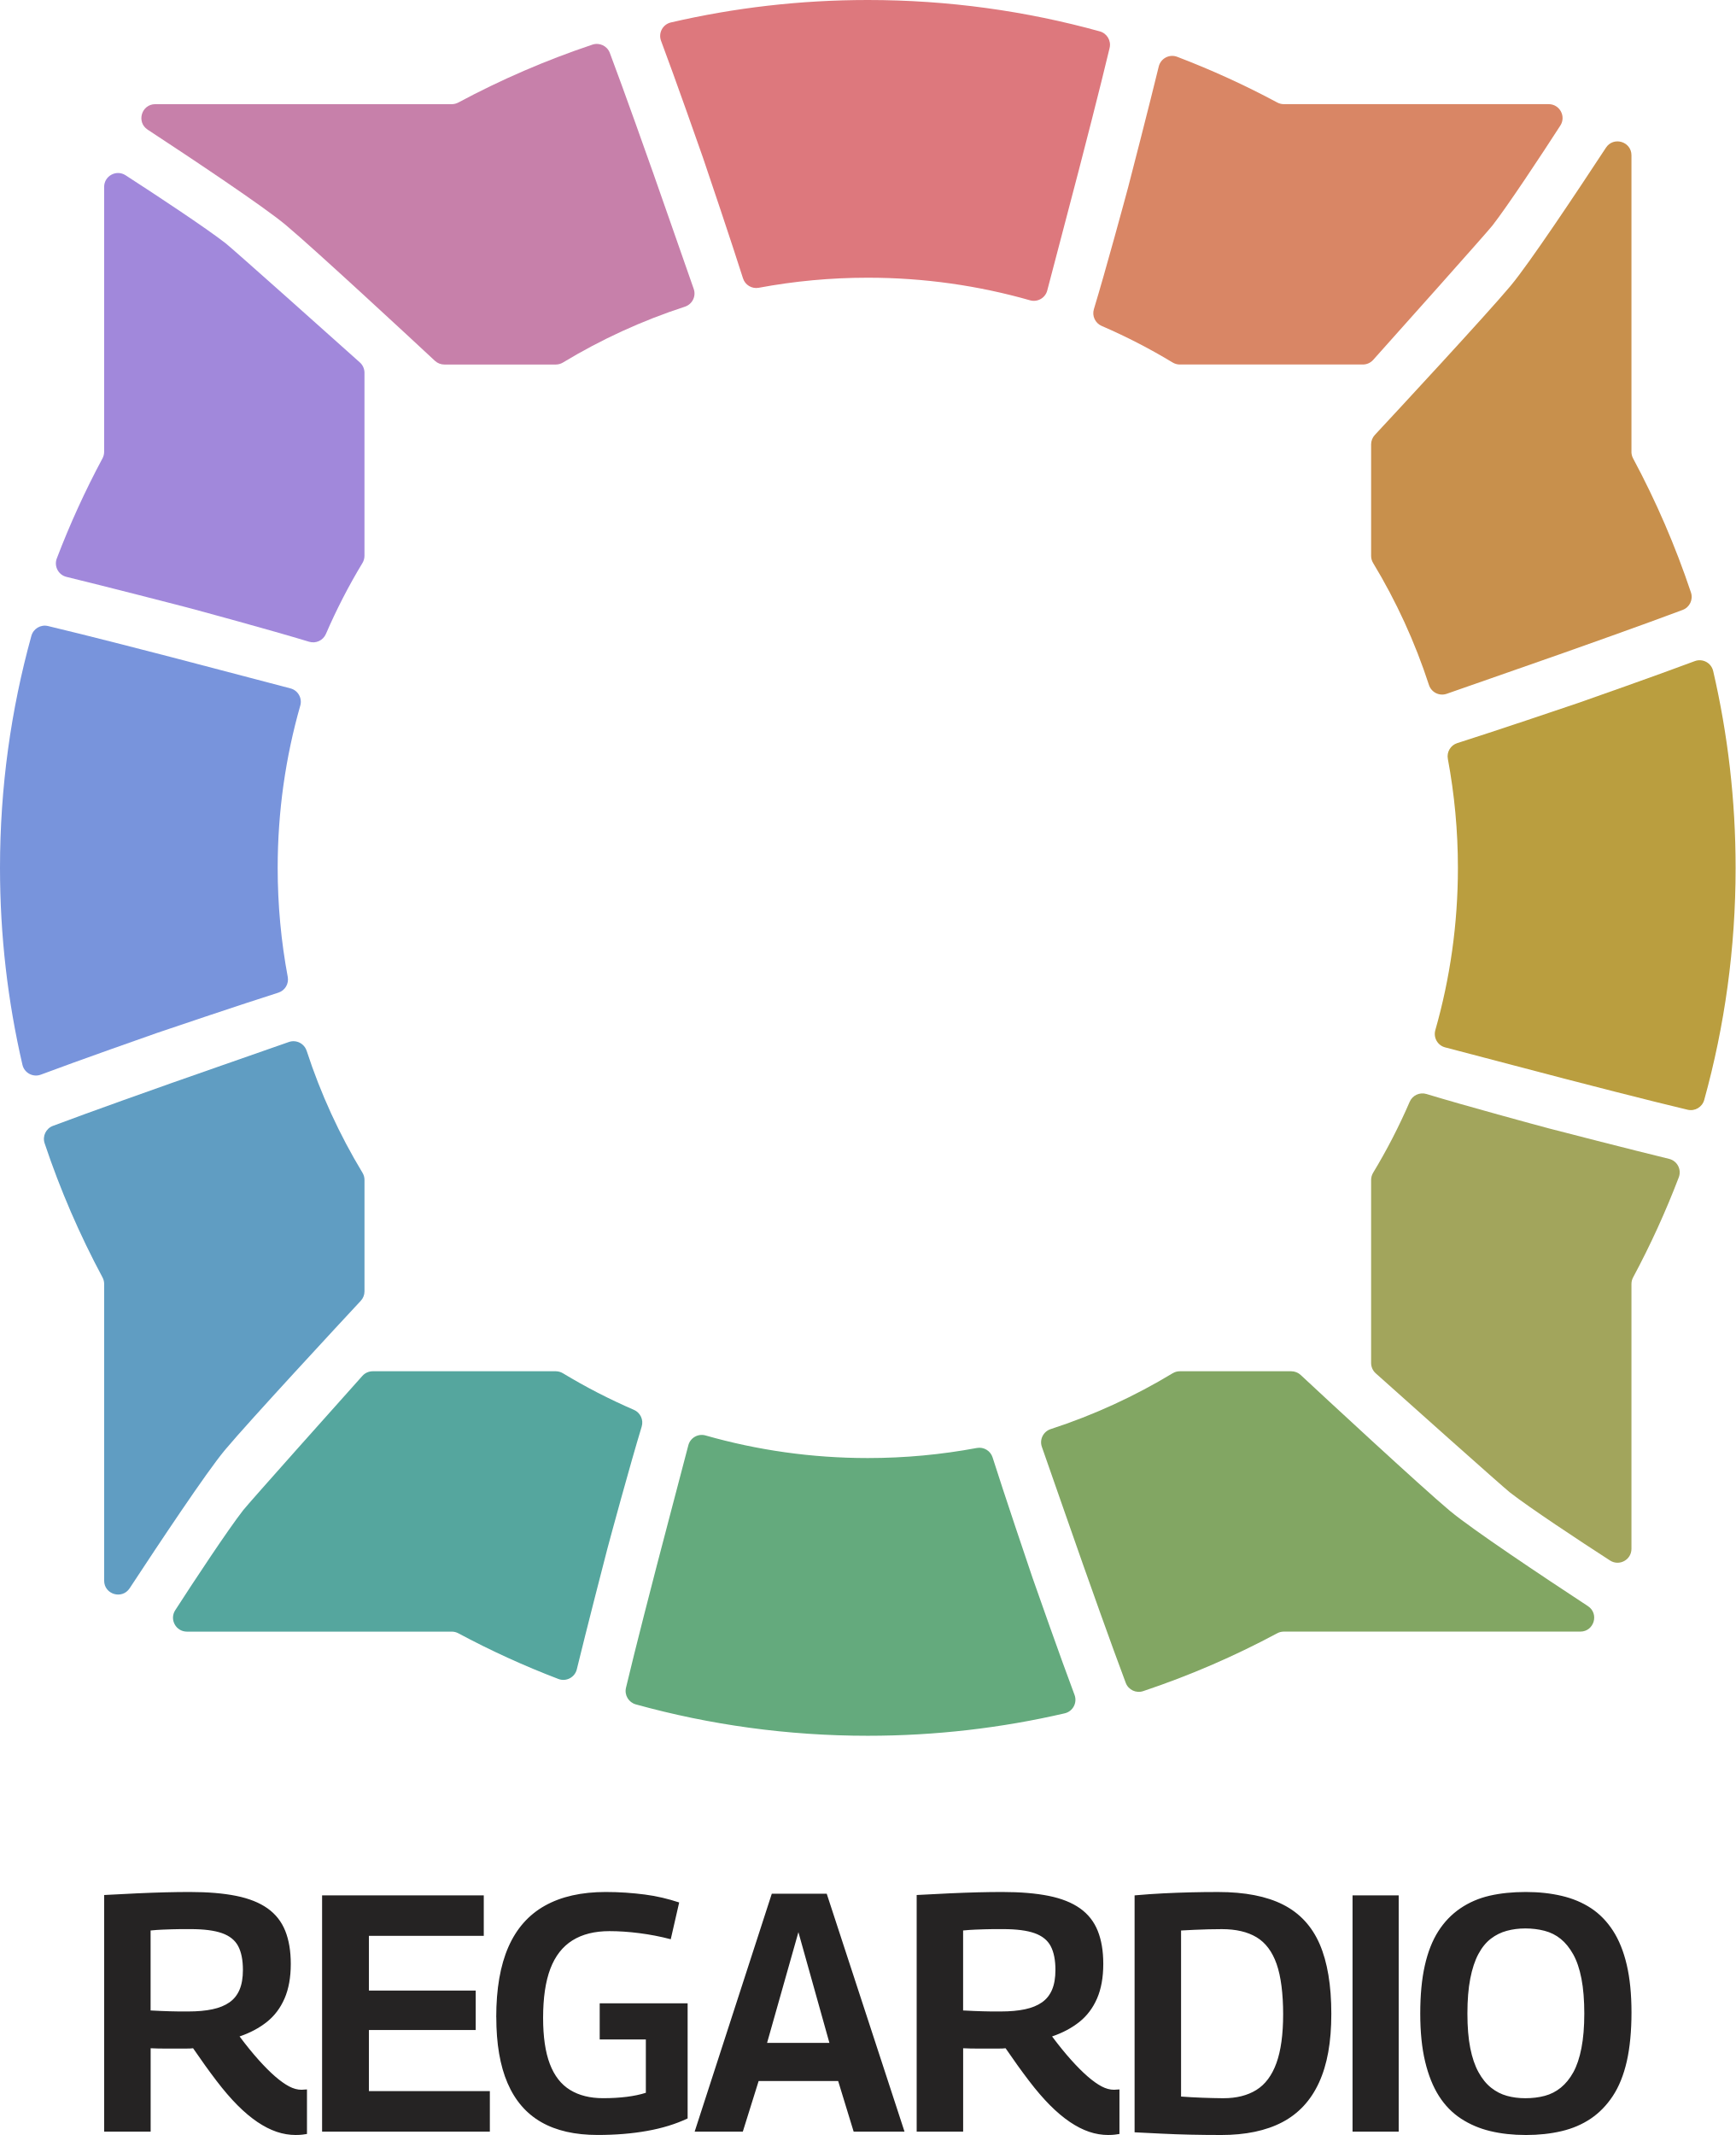
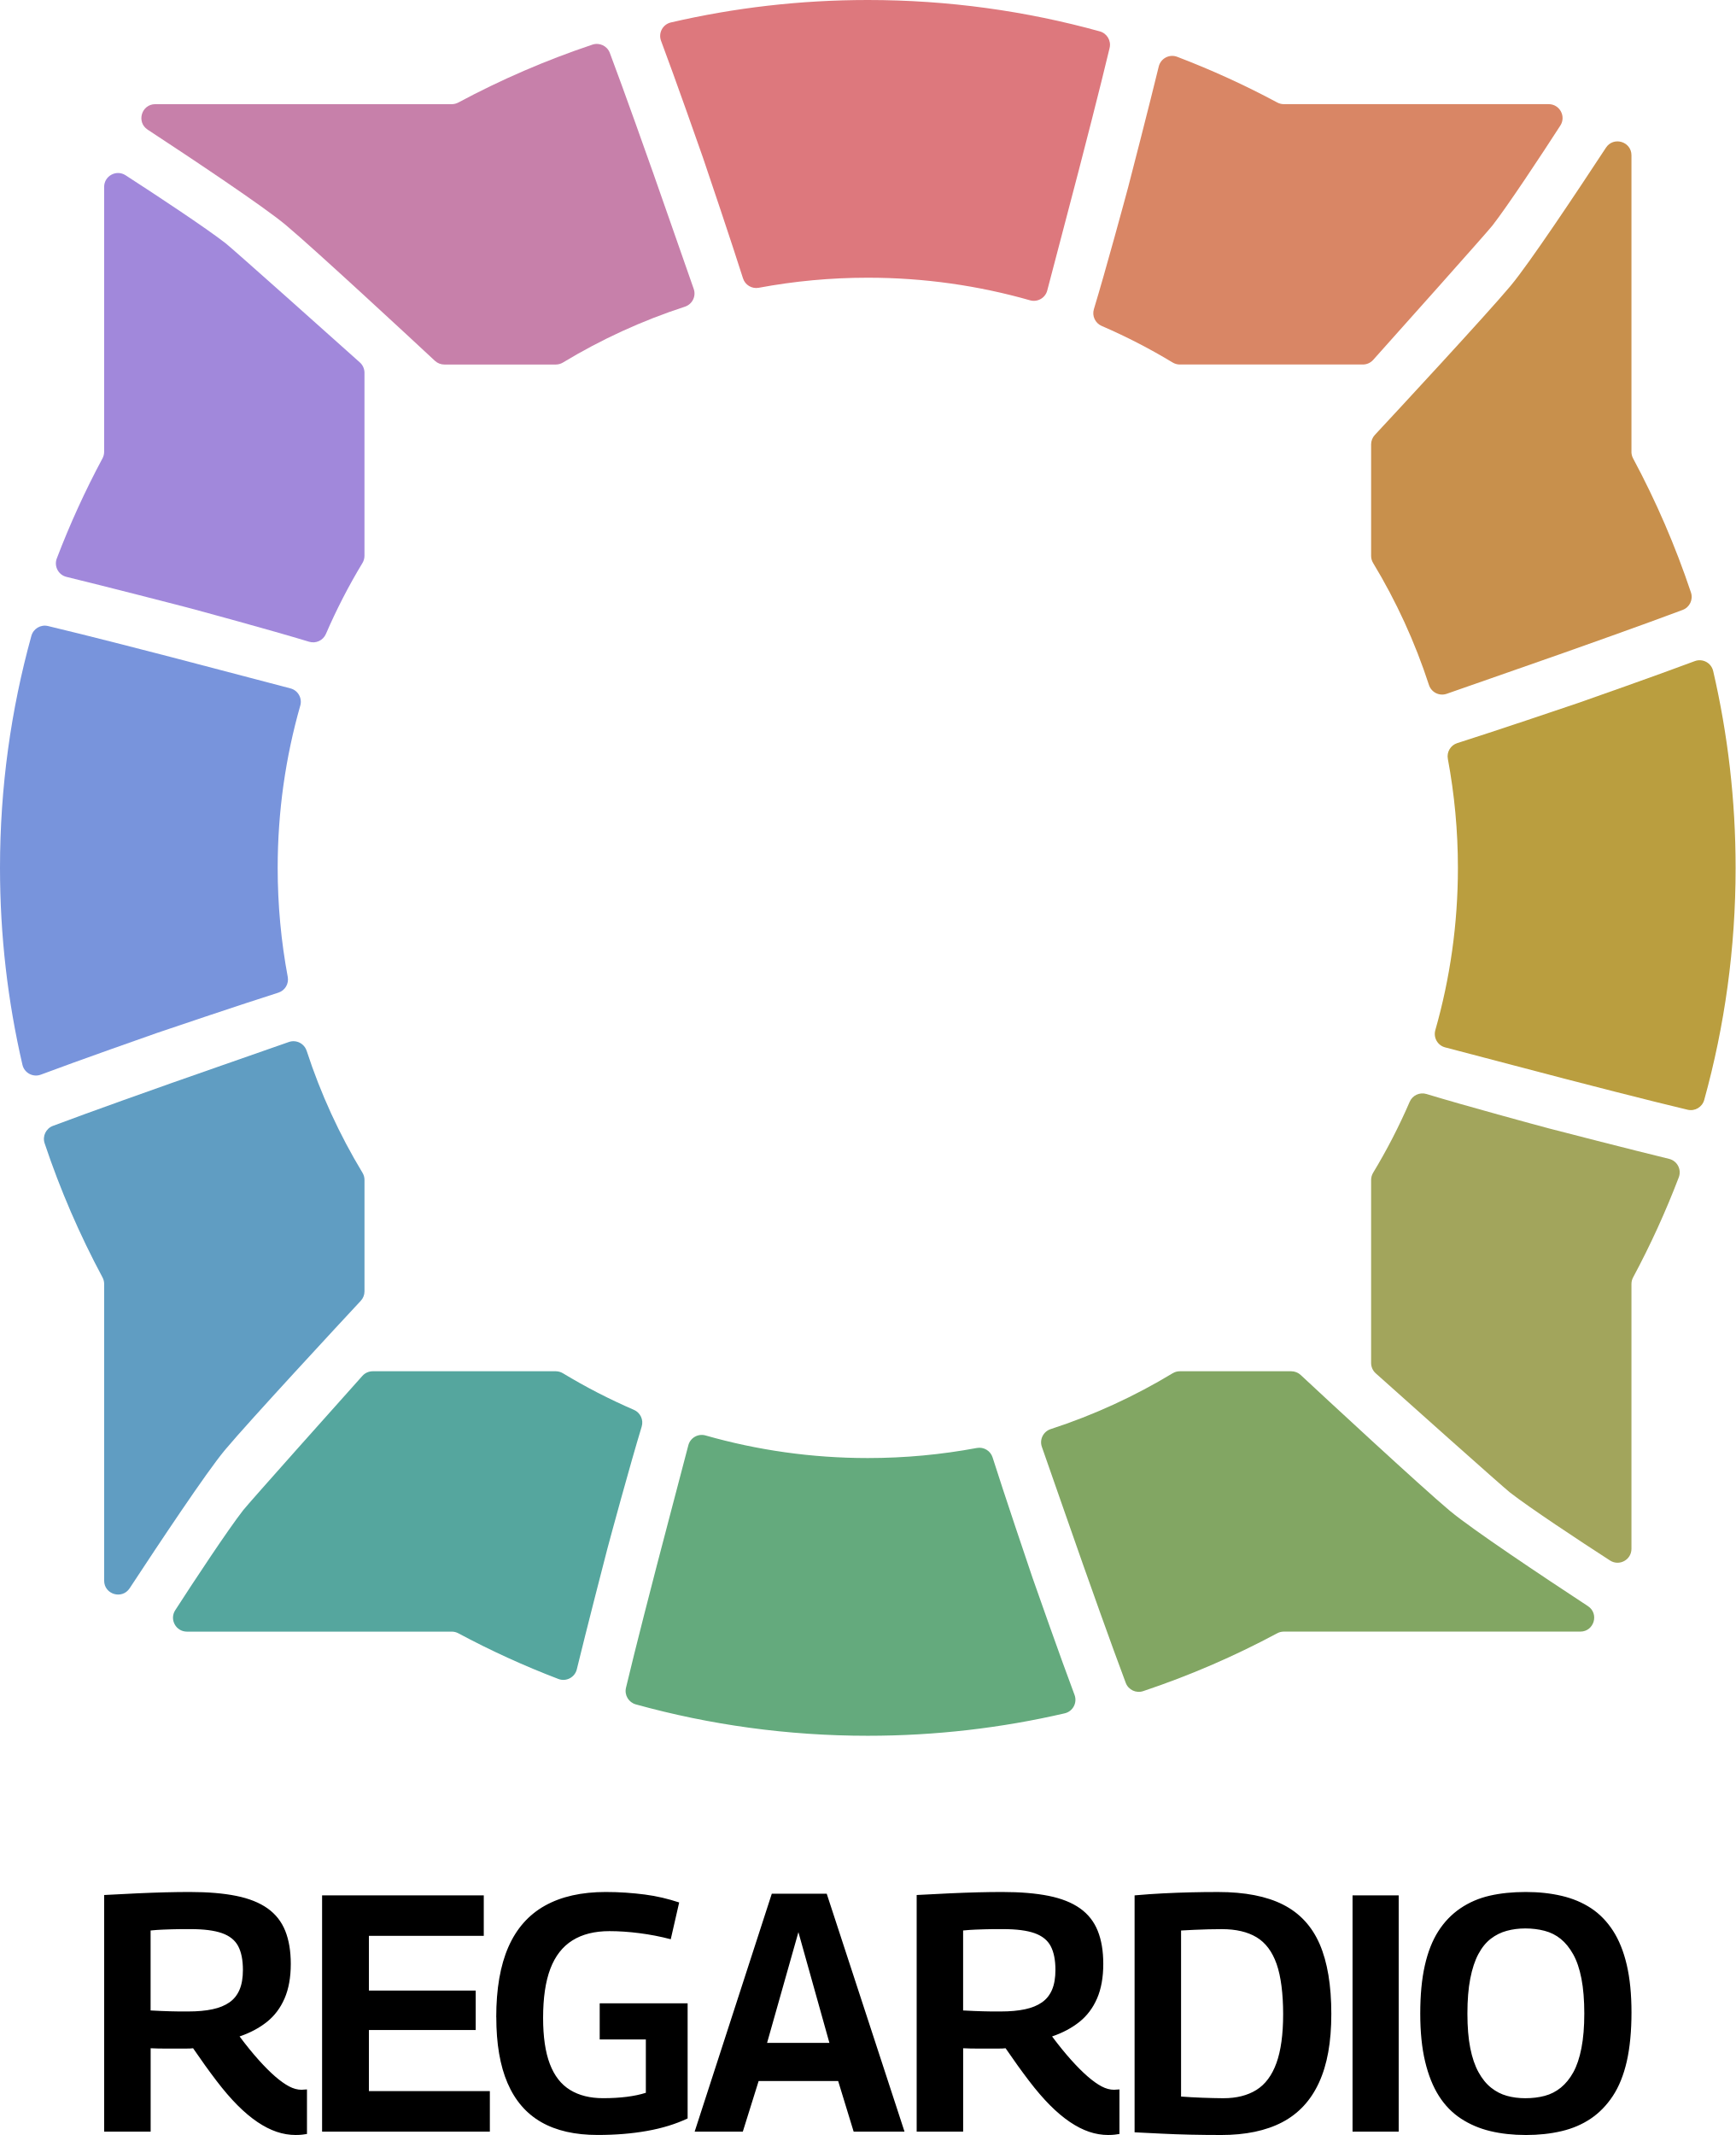
<svg xmlns="http://www.w3.org/2000/svg" viewBox="0 0 1000 1230">
-   <path d="m170.44 1230c-3.75 0-7.44-.62-11.06-1.85s-7.31-3.11-11.06-5.64-7.57-5.74-11.45-9.63-7.93-8.59-12.13-14.1c-4.21-5.51-8.7-11.76-13.49-18.76-.91.13-2.3.19-4.17.19h-12.03c-2.78 0-5.53-.06-8.25-.19v48.03h-26.78v-136.31c6.99-.39 13.36-.71 19.12-.97s11.13-.45 16.11-.58 9.67-.19 14.07-.19c10.48 0 19.41.75 26.78 2.24 7.38 1.49 13.39 3.89 18.05 7.19 4.66 3.31 8.05 7.62 10.19 12.93 2.13 5.32 3.2 11.67 3.2 19.06 0 7.78-1.2 14.42-3.59 19.93-2.4 5.51-5.79 10.01-10.19 13.51s-9.64 6.29-15.72 8.36c3.88 5.19 7.54 9.69 10.97 13.51 3.43 3.83 6.6 7 9.51 9.53s5.6 4.44 8.06 5.74 4.85 1.94 7.18 1.94c.39 0 .87-.03 1.46-.1.58-.06 1.13-.1 1.65-.1v25.67c-.78.13-1.68.26-2.72.39s-2.27.19-3.69.19zm-61.92-71.17c5.3 0 9.93-.42 13.88-1.26s7.21-2.17 9.8-3.99c2.59-1.81 4.53-4.24 5.82-7.29 1.29-3.04 1.94-6.84 1.94-11.37 0-5.7-.91-10.27-2.72-13.71-1.81-3.43-4.92-5.93-9.32-7.49s-10.42-2.33-18.05-2.33h-5.82c-1.68 0-3.33.03-4.95.1s-3.4.13-5.34.19c-1.94.07-4.27.23-6.99.49v46.08c2.2.13 4.2.23 6.02.29 1.81.07 3.59.13 5.34.19 1.75.07 3.43.1 5.05.1zm77.06 69.23v-136.11h93.16v23.33h-66.18v31.5h61.53v22.75h-61.53v35.19h69.68v23.33h-96.66zm100.34-65.92c0-16.33 2.33-29.81 6.99-40.44s11.68-18.57 21.06-23.82 21.06-7.88 35.03-7.88c4.01 0 7.89.13 11.65.39 3.75.26 7.38.62 10.87 1.07 3.49.46 6.89 1.07 10.19 1.85s6.5 1.69 9.61 2.72l-4.85 21.19c-5.95-1.56-11.97-2.72-18.05-3.5s-11.84-1.17-17.27-1.17c-8.54 0-15.66 1.78-21.35 5.35-5.7 3.57-9.93 9.01-12.71 16.33s-4.17 16.76-4.17 28.29c0 10.89 1.29 19.74 3.88 26.54 2.59 6.81 6.47 11.8 11.65 14.97 5.17 3.18 11.52 4.76 19.02 4.76 4.92 0 9.44-.26 13.59-.78 4.14-.52 7.83-1.29 11.06-2.33v-30.72h-26.59v-20.81h50.66v66.31c-6.86 3.24-14.65 5.64-23.39 7.19-8.73 1.56-18.21 2.33-28.43 2.33-13.07 0-23.91-2.46-32.51-7.39-8.61-4.93-15.08-12.41-19.41-22.46-4.34-10.04-6.5-22.72-6.5-38.01zm114.32 65.92 44.45-137.08h31.64l44.83 137.08h-29.31l-8.93-29.17h-45.81l-9.12 29.17h-27.76zm41.73-51.14h35.91l-17.86-63.78zm196.61 53.08c-3.75 0-7.44-.62-11.06-1.85s-7.31-3.11-11.06-5.64-7.57-5.74-11.45-9.63-7.93-8.59-12.13-14.1c-4.21-5.51-8.7-11.76-13.49-18.76-.91.13-2.3.19-4.17.19h-12.03c-2.78 0-5.53-.06-8.25-.19v48.03h-26.78v-136.31c6.99-.39 13.36-.71 19.12-.97s11.13-.45 16.11-.58 9.67-.19 14.07-.19c10.48 0 19.41.75 26.78 2.24 7.38 1.49 13.39 3.89 18.05 7.19s8.05 7.62 10.19 12.93c2.14 5.32 3.2 11.67 3.2 19.06 0 7.78-1.2 14.42-3.59 19.93-2.4 5.51-5.79 10.01-10.19 13.51s-9.64 6.29-15.72 8.36c3.88 5.19 7.54 9.69 10.97 13.51 3.43 3.83 6.6 7 9.51 9.53s5.6 4.44 8.05 5.74c2.46 1.3 4.85 1.94 7.18 1.94.39 0 .87-.03 1.46-.1.58-.06 1.13-.1 1.65-.1v25.67c-.78.13-1.68.26-2.72.39s-2.27.19-3.69.19zm-61.91-71.17c5.3 0 9.93-.42 13.88-1.26s7.21-2.17 9.8-3.99c2.59-1.81 4.53-4.24 5.82-7.29 1.29-3.04 1.94-6.84 1.94-11.37 0-5.7-.91-10.27-2.72-13.71-1.81-3.43-4.92-5.93-9.32-7.49s-10.42-2.33-18.05-2.33h-5.82c-1.68 0-3.33.03-4.95.1s-3.4.13-5.34.19c-1.94.07-4.27.23-6.99.49v46.08c2.2.13 4.2.23 6.02.29 1.81.07 3.59.13 5.34.19 1.75.07 3.43.1 5.05.1zm126.74 71.17c-6.08 0-11.94-.07-17.57-.19-5.63-.13-11.1-.32-16.4-.58-5.31-.26-10.55-.52-15.72-.78v-136.5c5.82-.52 11.35-.91 16.59-1.17s10.45-.45 15.62-.58 10.48-.19 15.92-.19c15.4 0 27.88 2.43 37.46 7.29 9.57 4.86 16.59 12.44 21.06 22.75 4.46 10.31 6.7 23.69 6.7 40.15s-2.36 29.26-7.08 39.57-11.78 17.92-21.16 22.85-21.19 7.39-35.42 7.39zm1.55-21.19c7.5 0 13.81-1.59 18.92-4.76s8.96-8.33 11.55-15.46 3.88-16.53 3.88-28.19-1.26-21.84-3.78-28.97-6.37-12.25-11.55-15.36-11.84-4.67-19.99-4.67c-2.33 0-4.89.03-7.67.1s-5.5.16-8.15.29-5.21.26-7.67.39v95.67c1.94.13 3.95.26 6.02.39s4.14.23 6.21.29c2.07.07 4.14.13 6.21.19 2.07.07 4.08.1 6.02.1zm74.34 19.25v-136.11h26.59v136.11zm99.76 1.94c-7.37 0-14.17-.75-20.38-2.24s-11.84-3.89-16.89-7.19c-5.05-3.31-9.29-7.65-12.71-13.03-3.43-5.38-6.08-11.99-7.96-19.83s-2.81-17.08-2.81-27.71.87-19.83 2.62-27.61 4.33-14.36 7.76-19.74 7.67-9.79 12.71-13.22c5.05-3.43 10.67-5.86 16.89-7.29 6.21-1.43 13.13-2.14 20.77-2.14s14.43.75 20.77 2.24 11.97 3.86 16.89 7.1 9.12 7.55 12.62 12.93c3.49 5.38 6.14 11.96 7.96 19.74 1.81 7.78 2.72 16.92 2.72 27.42s-.91 20.29-2.72 28.19c-1.81 7.91-4.5 14.55-8.05 19.93-3.56 5.38-7.8 9.72-12.71 13.03-4.92 3.31-10.51 5.71-16.79 7.19-6.28 1.49-13.17 2.24-20.67 2.24zm-.2-21.19c4.01 0 7.73-.45 11.16-1.36s6.53-2.49 9.32-4.76c2.78-2.27 5.17-5.22 7.18-8.85 2-3.63 3.56-8.26 4.66-13.9s1.65-12.28 1.65-19.93-.55-14.49-1.65-20.13-2.69-10.31-4.76-14-4.46-6.64-7.18-8.85c-2.72-2.2-5.82-3.76-9.32-4.67-3.49-.91-7.18-1.36-11.06-1.36s-7.31.46-10.67 1.36c-3.37.91-6.44 2.43-9.22 4.57s-5.18 5.09-7.18 8.85c-2.01 3.76-3.56 8.46-4.66 14.1s-1.65 12.35-1.65 20.13.55 14.42 1.65 19.93 2.68 10.14 4.76 13.9c2.07 3.76 4.49 6.74 7.28 8.94 2.78 2.21 5.82 3.76 9.12 4.67s6.82 1.36 10.58 1.36z" fill="#252323" />
+   <path d="m170.44 1230c-3.75 0-7.44-.62-11.06-1.85s-7.31-3.11-11.06-5.64-7.57-5.74-11.45-9.63-7.93-8.59-12.13-14.1c-4.21-5.51-8.7-11.76-13.49-18.76-.91.13-2.3.19-4.17.19h-12.03c-2.78 0-5.53-.06-8.25-.19v48.03h-26.78v-136.31c6.99-.39 13.36-.71 19.12-.97s11.13-.45 16.11-.58 9.67-.19 14.07-.19c10.48 0 19.41.75 26.78 2.24 7.38 1.49 13.39 3.89 18.05 7.19 4.66 3.31 8.05 7.62 10.19 12.93 2.13 5.32 3.2 11.67 3.2 19.06 0 7.78-1.2 14.42-3.59 19.93-2.4 5.51-5.79 10.01-10.19 13.51s-9.64 6.29-15.72 8.36c3.88 5.19 7.54 9.69 10.97 13.51 3.43 3.83 6.6 7 9.51 9.53s5.6 4.44 8.06 5.74 4.85 1.94 7.18 1.94c.39 0 .87-.03 1.46-.1.58-.06 1.13-.1 1.65-.1v25.67c-.78.13-1.68.26-2.72.39s-2.27.19-3.69.19zm-61.92-71.17c5.3 0 9.93-.42 13.88-1.26s7.21-2.17 9.8-3.99c2.59-1.81 4.53-4.24 5.82-7.29 1.29-3.04 1.94-6.84 1.94-11.37 0-5.7-.91-10.27-2.72-13.71-1.81-3.43-4.92-5.93-9.32-7.49s-10.42-2.33-18.05-2.33h-5.82c-1.68 0-3.33.03-4.95.1s-3.4.13-5.34.19c-1.94.07-4.27.23-6.99.49v46.08c2.2.13 4.2.23 6.02.29 1.81.07 3.59.13 5.34.19 1.75.07 3.43.1 5.05.1zm77.06 69.23v-136.11h93.16v23.33h-66.18v31.5h61.53v22.75h-61.53v35.19h69.68v23.33h-96.66zm100.34-65.92c0-16.33 2.33-29.81 6.99-40.44s11.68-18.57 21.06-23.82 21.06-7.88 35.03-7.88c4.01 0 7.89.13 11.65.39 3.75.26 7.38.62 10.87 1.07 3.49.46 6.89 1.07 10.19 1.85s6.5 1.69 9.61 2.72l-4.85 21.19c-5.95-1.56-11.97-2.72-18.05-3.5s-11.84-1.17-17.27-1.17c-8.54 0-15.66 1.78-21.35 5.35-5.7 3.57-9.93 9.01-12.71 16.33s-4.17 16.76-4.17 28.29c0 10.89 1.29 19.74 3.88 26.54 2.59 6.81 6.47 11.8 11.65 14.97 5.17 3.18 11.52 4.76 19.02 4.76 4.92 0 9.44-.26 13.59-.78 4.14-.52 7.83-1.29 11.06-2.33v-30.72h-26.59v-20.81h50.66v66.31c-6.86 3.24-14.65 5.64-23.39 7.19-8.73 1.56-18.21 2.33-28.43 2.33-13.07 0-23.91-2.46-32.51-7.39-8.61-4.93-15.08-12.41-19.41-22.46-4.34-10.04-6.5-22.72-6.5-38.01zm114.32 65.92 44.45-137.08h31.64l44.83 137.08h-29.31l-8.93-29.17h-45.81l-9.12 29.17h-27.76zm41.73-51.14h35.91l-17.86-63.78zm196.61 53.08c-3.75 0-7.44-.62-11.06-1.85s-7.31-3.11-11.06-5.64-7.57-5.74-11.45-9.63-7.93-8.59-12.13-14.1c-4.21-5.51-8.7-11.76-13.49-18.76-.91.13-2.3.19-4.17.19h-12.03c-2.78 0-5.53-.06-8.25-.19v48.03h-26.78v-136.31c6.99-.39 13.36-.71 19.12-.97s11.13-.45 16.11-.58 9.67-.19 14.07-.19c10.48 0 19.41.75 26.78 2.24 7.38 1.49 13.39 3.89 18.05 7.19s8.05 7.62 10.19 12.93c2.14 5.32 3.2 11.67 3.2 19.06 0 7.78-1.2 14.42-3.59 19.93-2.4 5.51-5.79 10.01-10.19 13.51s-9.64 6.29-15.72 8.36c3.88 5.19 7.54 9.69 10.97 13.51 3.43 3.83 6.6 7 9.51 9.53s5.6 4.44 8.05 5.74c2.46 1.3 4.85 1.94 7.18 1.94.39 0 .87-.03 1.46-.1.58-.06 1.13-.1 1.65-.1v25.67c-.78.13-1.68.26-2.72.39s-2.27.19-3.69.19zm-61.91-71.17c5.3 0 9.93-.42 13.88-1.26s7.21-2.17 9.8-3.99c2.59-1.81 4.53-4.24 5.82-7.29 1.29-3.04 1.94-6.84 1.94-11.37 0-5.7-.91-10.27-2.72-13.71-1.81-3.43-4.92-5.93-9.32-7.49s-10.42-2.33-18.05-2.33h-5.82c-1.68 0-3.33.03-4.95.1s-3.4.13-5.34.19c-1.94.07-4.27.23-6.99.49v46.08c2.2.13 4.2.23 6.02.29 1.81.07 3.59.13 5.34.19 1.75.07 3.43.1 5.05.1zm126.74 71.17c-6.08 0-11.94-.07-17.57-.19-5.63-.13-11.1-.32-16.4-.58-5.31-.26-10.55-.52-15.72-.78v-136.5c5.82-.52 11.35-.91 16.59-1.17s10.45-.45 15.62-.58 10.48-.19 15.92-.19c15.4 0 27.88 2.43 37.46 7.29 9.57 4.86 16.59 12.44 21.06 22.75 4.46 10.31 6.7 23.69 6.7 40.15s-2.36 29.26-7.08 39.57-11.78 17.92-21.16 22.85-21.19 7.39-35.42 7.39zm1.55-21.19c7.5 0 13.81-1.59 18.92-4.76s8.96-8.33 11.55-15.46 3.88-16.53 3.88-28.19-1.26-21.84-3.78-28.97-6.37-12.25-11.55-15.36-11.84-4.67-19.99-4.67c-2.33 0-4.89.03-7.67.1s-5.5.16-8.15.29-5.21.26-7.67.39v95.67c1.94.13 3.95.26 6.02.39s4.14.23 6.21.29c2.07.07 4.14.13 6.21.19 2.07.07 4.08.1 6.02.1zm74.34 19.25v-136.11h26.59v136.11zm99.76 1.94c-7.37 0-14.17-.75-20.38-2.24s-11.84-3.89-16.89-7.19c-5.05-3.31-9.29-7.65-12.71-13.03-3.43-5.38-6.08-11.99-7.96-19.83s-2.81-17.08-2.81-27.71.87-19.83 2.62-27.61 4.33-14.36 7.76-19.74 7.67-9.79 12.71-13.22c5.05-3.43 10.67-5.86 16.89-7.29 6.21-1.43 13.13-2.14 20.77-2.14s14.43.75 20.77 2.24 11.97 3.86 16.89 7.1 9.12 7.55 12.62 12.93c3.49 5.38 6.14 11.96 7.96 19.74 1.81 7.78 2.72 16.92 2.72 27.42s-.91 20.29-2.72 28.19c-1.81 7.91-4.5 14.55-8.05 19.93-3.56 5.38-7.8 9.72-12.71 13.03-4.92 3.31-10.51 5.71-16.79 7.19-6.28 1.49-13.17 2.24-20.67 2.24zm-.2-21.19c4.01 0 7.73-.45 11.16-1.36s6.53-2.49 9.32-4.76c2.78-2.27 5.17-5.22 7.18-8.85 2-3.63 3.56-8.26 4.66-13.9s1.65-12.28 1.65-19.93-.55-14.49-1.65-20.13-2.69-10.31-4.76-14-4.46-6.64-7.18-8.85c-2.72-2.2-5.82-3.76-9.32-4.67-3.49-.91-7.18-1.36-11.06-1.36s-7.31.46-10.67 1.36c-3.37.91-6.44 2.43-9.22 4.57s-5.18 5.09-7.18 8.85c-2.01 3.76-3.56 8.46-4.66 14.1s-1.65 12.35-1.65 20.13.55 14.42 1.65 19.93 2.68 10.14 4.76 13.9c2.07 3.76 4.49 6.74 7.28 8.94 2.78 2.21 5.82 3.76 9.12 4.67s6.82 1.36 10.58 1.36z" fill="currentColor" />
  <path d="m500 0c-39.02 0-76.99 4.48-113.44 12.93-4.71 1.09-7.38 6.09-5.67 10.62 8.05 21.39 22.93 63.79 24.12 67.23 2.13 6.16 16.91 50.05 23.09 69.58 1.22 3.85 5.12 6.17 9.08 5.43 20.36-3.8 41.35-5.8 62.81-5.8 32.41 0 63.76 4.54 93.46 13.01 4.31 1.23 8.79-1.29 9.94-5.62 5.56-20.99 16.39-62.62 18.23-69.5.8-2.98 12.78-49.32 17.71-70.26.99-4.19-1.52-8.4-5.67-9.55-42.54-11.77-87.36-18.07-133.66-18.07z" fill="#dd787d" />
  <path d="m375.97 98.62c-1-2.91-17.06-48.2-24.61-68.15-1.52-4.03-5.96-6.12-10.04-4.75-26.83 8.97-52.65 20.16-77.24 33.34-1.16.62-2.45.95-3.76.95h-170.85c-7.94 0-11.04 10.33-4.39 14.69 26.01 17.07 66.73 44.22 79.29 54.7.24.2.49.41.73.61 15.98 13.37 72.88 66.1 85.47 77.85 1.48 1.38 3.43 2.15 5.46 2.15h64.2c1.46 0 2.88-.4 4.13-1.16 21.92-13.25 45.46-24.09 70.25-32.16 4.26-1.39 6.57-5.98 5.1-10.22-7.13-20.57-21.41-61.11-23.73-67.84z" fill="#c780aa" />
  <path d="m130 140.15c-11.29-8.81-40.58-28.17-57.67-39.19-5.32-3.43-12.33.4-12.33 6.73v152.62c0 1.31-.33 2.6-.95 3.76-9.95 18.55-18.75 37.81-26.33 57.67-1.71 4.49.92 9.48 5.59 10.61 20.68 5.02 65.88 16.64 69.3 17.56 6.46 1.72 48.27 13.05 70.5 19.81 3.9 1.18 8.05-.75 9.67-4.49 6.11-14.15 13.16-27.81 21.06-40.88.75-1.25 1.16-2.67 1.16-4.13v-105.46c0-2.27-.96-4.43-2.65-5.95-13.58-12.19-73.44-65.61-77.35-68.66z" fill="#a188db" />
  <path d="m173.01 406.54c1.23-4.31-1.29-8.79-5.62-9.94-20.99-5.56-62.62-16.39-69.5-18.23-2.98-.8-49.32-12.78-70.26-17.71-4.19-.99-8.4 1.52-9.55 5.67-11.78 42.55-18.08 87.37-18.08 133.67 0 39.02 4.48 76.99 12.93 113.44 1.09 4.71 6.09 7.38 10.62 5.67 21.39-8.05 63.79-22.93 67.23-24.13 6.15-2.13 50.05-16.91 69.58-23.09 3.85-1.22 6.17-5.12 5.43-9.08-3.8-20.36-5.8-41.35-5.8-62.81 0-32.41 4.54-63.76 13.01-93.46z" fill="#7894dc" />
  <path d="m176.68 605.4c-1.39-4.26-5.98-6.57-10.22-5.1-20.57 7.13-61.11 21.41-67.84 23.73-2.91 1-48.2 17.06-68.15 24.61-4.03 1.52-6.12 5.96-4.75 10.04 8.97 26.83 20.16 52.65 33.34 77.24.62 1.16.95 2.45.95 3.76v170.95c0 7.94 10.33 11.03 14.69 4.39 17.09-26.04 44.3-66.93 54.7-79.4.2-.24.41-.49.61-.73 13.37-15.98 66.1-72.88 77.85-85.47 1.38-1.48 2.15-3.43 2.15-5.46v-64.2c0-1.46-.4-2.88-1.16-4.13-13.25-21.92-24.09-45.46-32.16-70.25z" fill="#609dc2" />
  <path d="m320.22 790h-105.46c-2.27 0-4.43.96-5.95 2.65-12.19 13.58-65.61 73.44-68.66 77.35-8.81 11.29-28.17 40.58-39.19 57.67-3.43 5.32.4 12.33 6.73 12.33h152.62c1.31 0 2.6.33 3.76.95 18.55 9.95 37.81 18.75 57.67 26.33 4.49 1.71 9.48-.92 10.61-5.59 5.02-20.68 16.64-65.88 17.56-69.3 1.72-6.46 13.05-48.27 19.81-70.5 1.18-3.9-.75-8.05-4.49-9.67-14.15-6.11-27.81-13.16-40.88-21.06-1.25-.75-2.67-1.16-4.13-1.16z" fill="#55a69e" />
  <path d="m594.99 909.21c-2.13-6.16-16.91-50.05-23.09-69.58-1.22-3.85-5.12-6.17-9.08-5.43-20.36 3.8-41.35 5.8-62.81 5.8-32.41 0-63.76-4.54-93.46-13.01-4.31-1.23-8.79 1.29-9.94 5.62-5.56 20.99-16.39 62.62-18.23 69.5-.8 2.98-12.78 49.32-17.71 70.26-.99 4.19 1.52 8.4 5.67 9.55 42.55 11.78 87.37 18.08 133.67 18.08 39.02 0 76.99-4.48 113.44-12.93 4.71-1.09 7.38-6.09 5.67-10.62-8.05-21.39-22.93-63.79-24.12-67.23z" fill="#64aa7d" />
  <path d="m835.63 870.61c-.24-.2-.49-.41-.73-.61-15.98-13.37-72.88-66.1-85.47-77.85-1.48-1.38-3.43-2.15-5.46-2.15h-64.2c-1.46 0-2.88.4-4.13 1.16-21.92 13.25-45.46 24.09-70.25 32.16-4.26 1.39-6.57 5.98-5.1 10.22 7.13 20.57 21.41 61.11 23.73 67.84 1 2.91 17.06 48.2 24.61 68.15 1.52 4.03 5.96 6.12 10.04 4.75 26.83-8.97 52.65-20.15 77.24-33.34 1.16-.62 2.45-.95 3.76-.95h170.85c7.94 0 11.04-10.33 4.39-14.69-26.01-17.07-66.73-44.22-79.29-54.7z" fill="#82a663" />
  <path d="m892.39 650.08c-6.46-1.72-48.27-13.05-70.5-19.81-3.9-1.18-8.05.75-9.67 4.49-6.11 14.15-13.16 27.81-21.06 40.88-.75 1.25-1.16 2.67-1.16 4.13v105.46c0 2.27.96 4.43 2.65 5.95 13.58 12.19 73.44 65.61 77.35 68.66 11.29 8.81 40.58 28.17 57.67 39.19 5.32 3.43 12.33-.4 12.33-6.73v-152.62c0-1.31.33-2.6.95-3.76 9.95-18.55 18.75-37.81 26.33-57.67 1.71-4.49-.92-9.48-5.59-10.61-20.68-5.02-65.88-16.64-69.3-17.56z" fill="#a2a55c" />
  <path d="m987.07 386.56c-1.09-4.71-6.09-7.38-10.62-5.67-21.39 8.05-63.79 22.93-67.23 24.13-6.15 2.13-50.05 16.91-69.58 23.09-3.85 1.22-6.17 5.12-5.43 9.08 3.8 20.36 5.8 41.35 5.8 62.81 0 32.41-4.54 63.76-13.01 93.46-1.23 4.31 1.29 8.79 5.62 9.94 20.99 5.56 62.62 16.39 69.5 18.23 2.98.8 49.32 12.78 70.26 17.71 4.19.99 8.4-1.52 9.55-5.67 11.78-42.55 18.08-87.37 18.08-133.67 0-39.02-4.48-76.99-12.93-113.44z" fill="#ba9e3f" />
  <path d="m940 260.32v-170.85c0-7.94-10.33-11.04-14.69-4.39-17.07 26.01-44.22 66.73-54.7 79.29-.2.24-.41.49-.61.73-13.37 15.98-66.1 72.88-77.85 85.47-1.38 1.48-2.15 3.43-2.15 5.46v64.2c0 1.46.4 2.88 1.16 4.13 13.25 21.92 24.09 45.46 32.16 70.25 1.39 4.26 5.98 6.57 10.22 5.1 20.57-7.13 61.11-21.41 67.84-23.73 2.91-1 48.2-17.06 68.15-24.61 4.03-1.52 6.12-5.96 4.75-10.04-8.97-26.83-20.16-52.65-33.34-77.24-.62-1.16-.95-2.45-.95-3.76z" fill="#c8904c" />
  <path d="m735.92 59.05c-18.55-9.95-37.81-18.75-57.67-26.33-4.49-1.71-9.48.92-10.61 5.59-5.02 20.68-16.64 65.88-17.56 69.3-1.72 6.46-13.05 48.27-19.81 70.5-1.18 3.9.75 8.05 4.49 9.67 14.15 6.11 27.81 13.16 40.88 21.06 1.25.75 2.67 1.16 4.13 1.16h105.46c2.27 0 4.43-.96 5.95-2.65 12.19-13.58 65.61-73.44 68.66-77.35 8.81-11.29 28.17-40.58 39.19-57.67 3.43-5.32-.4-12.33-6.73-12.33h-152.62c-1.31 0-2.6-.33-3.76-.95z" fill="#d98665" />
</svg>
